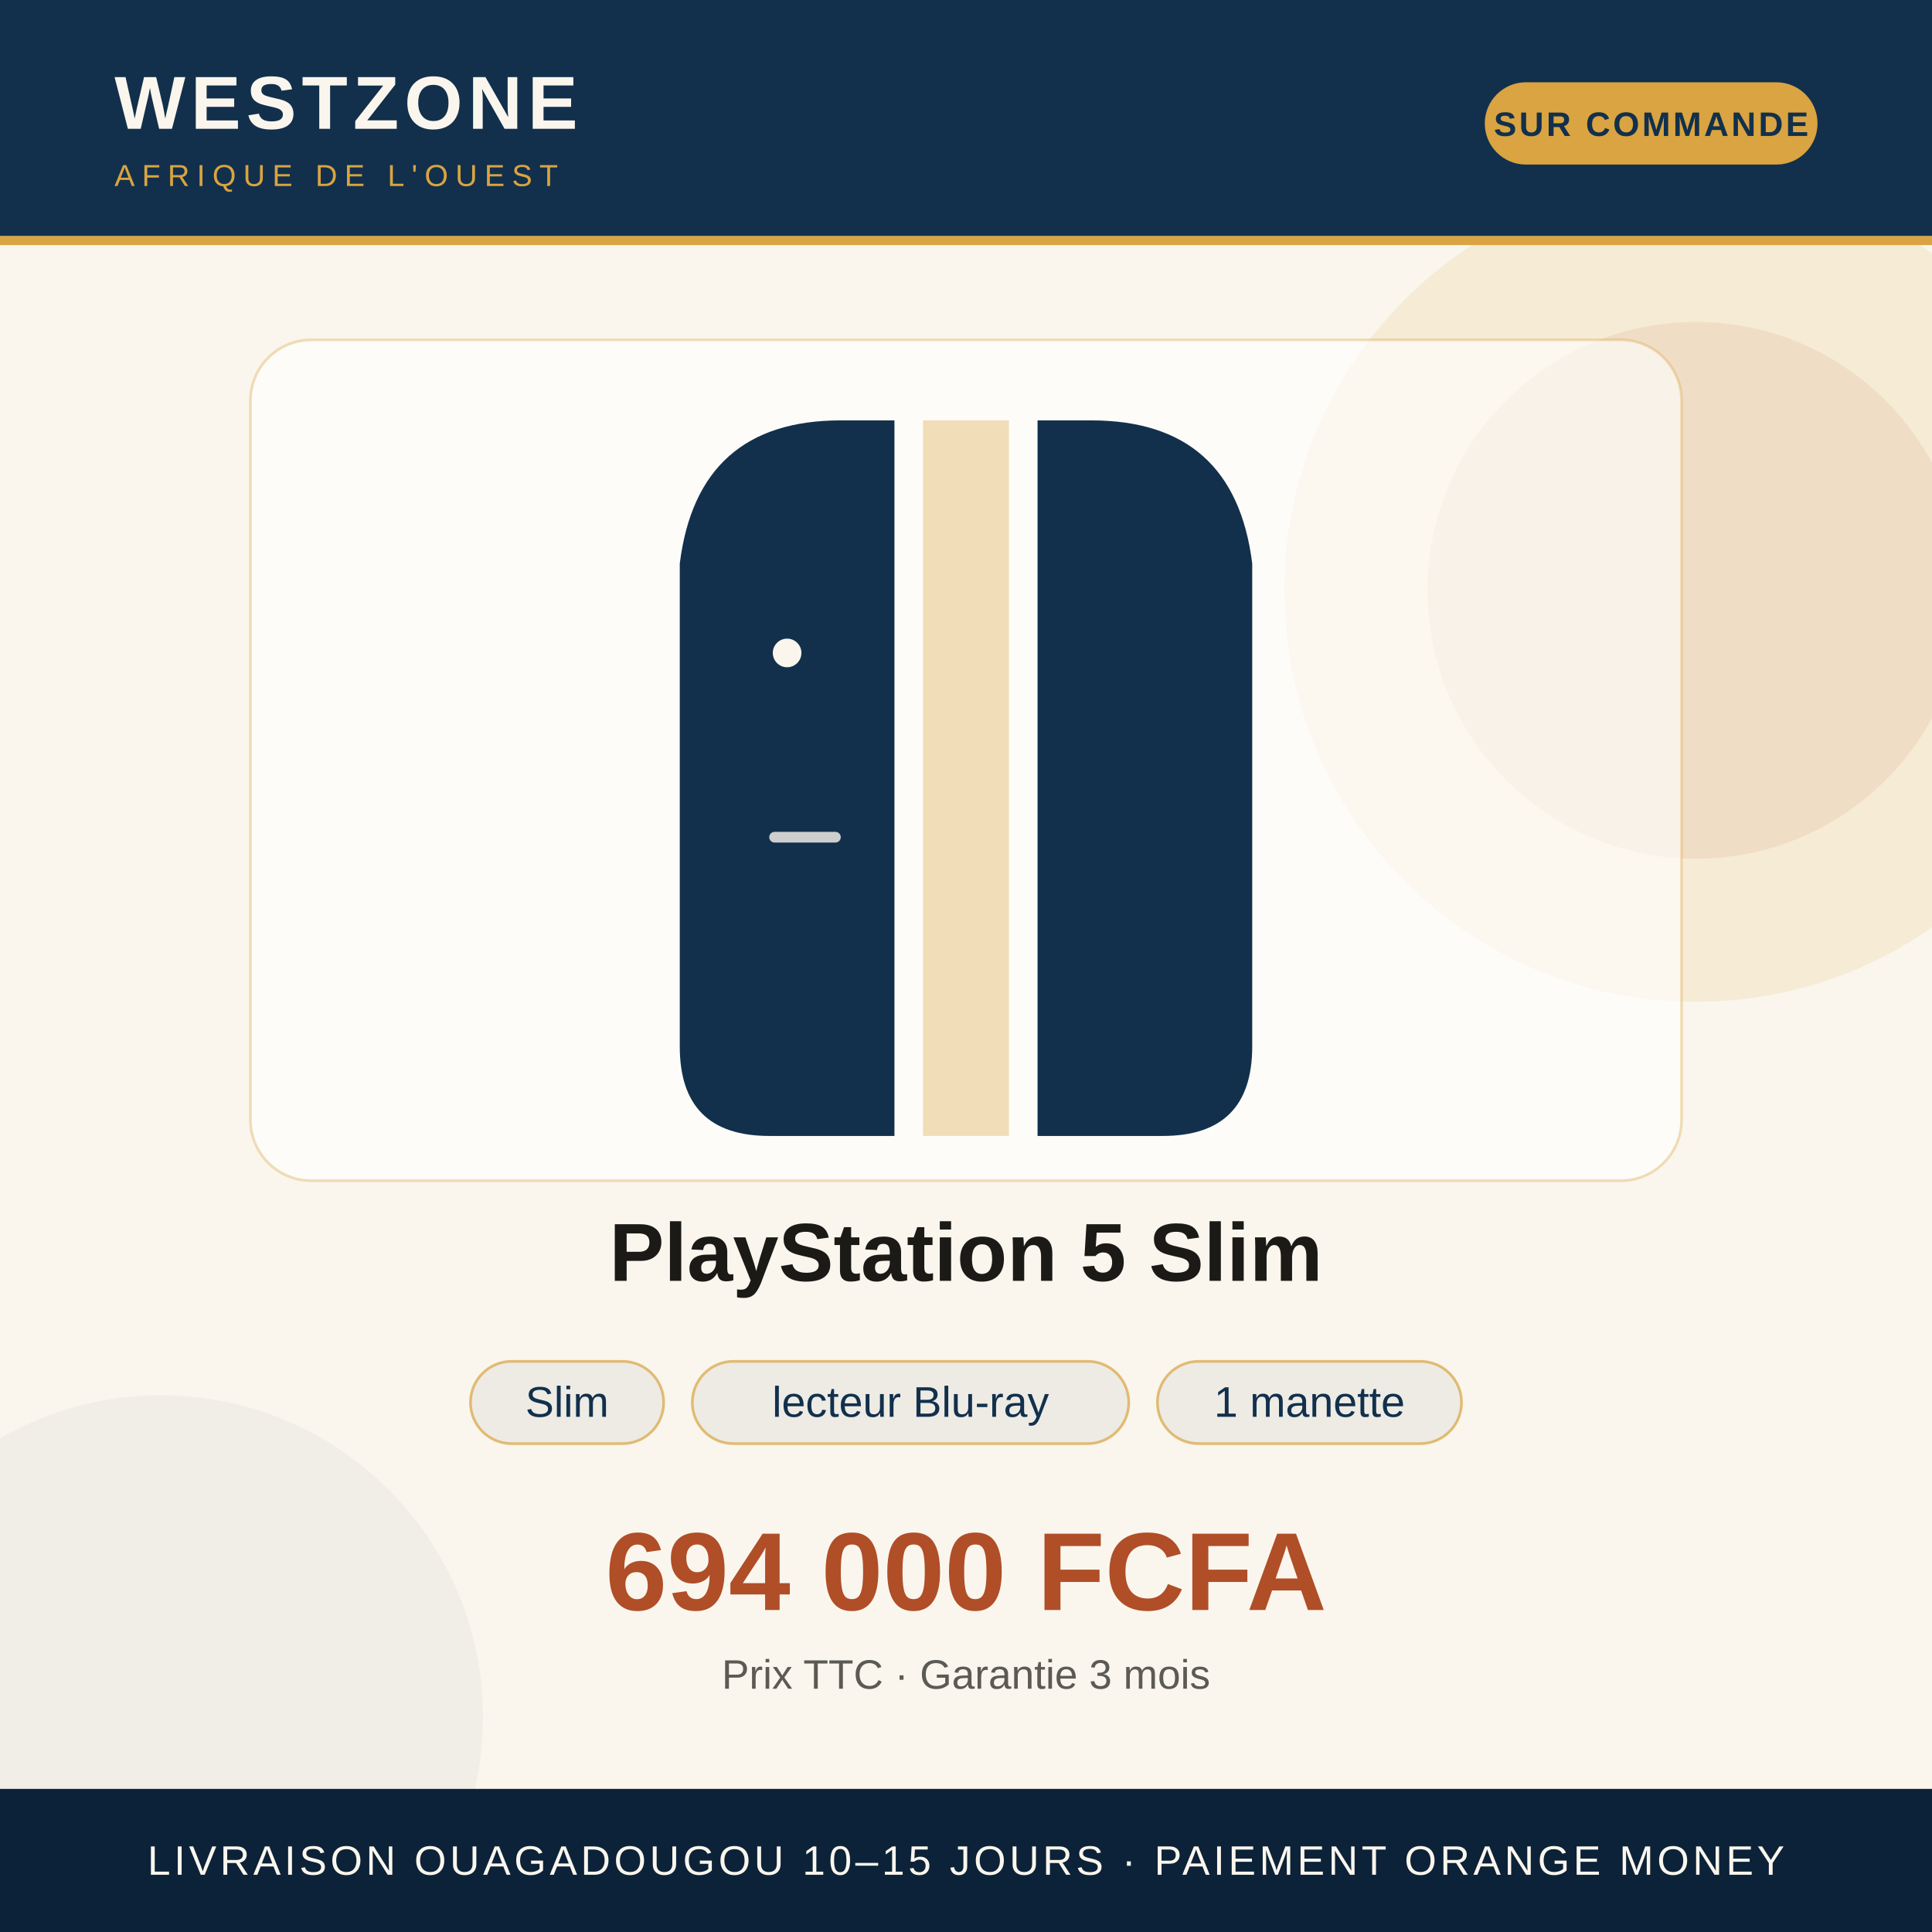
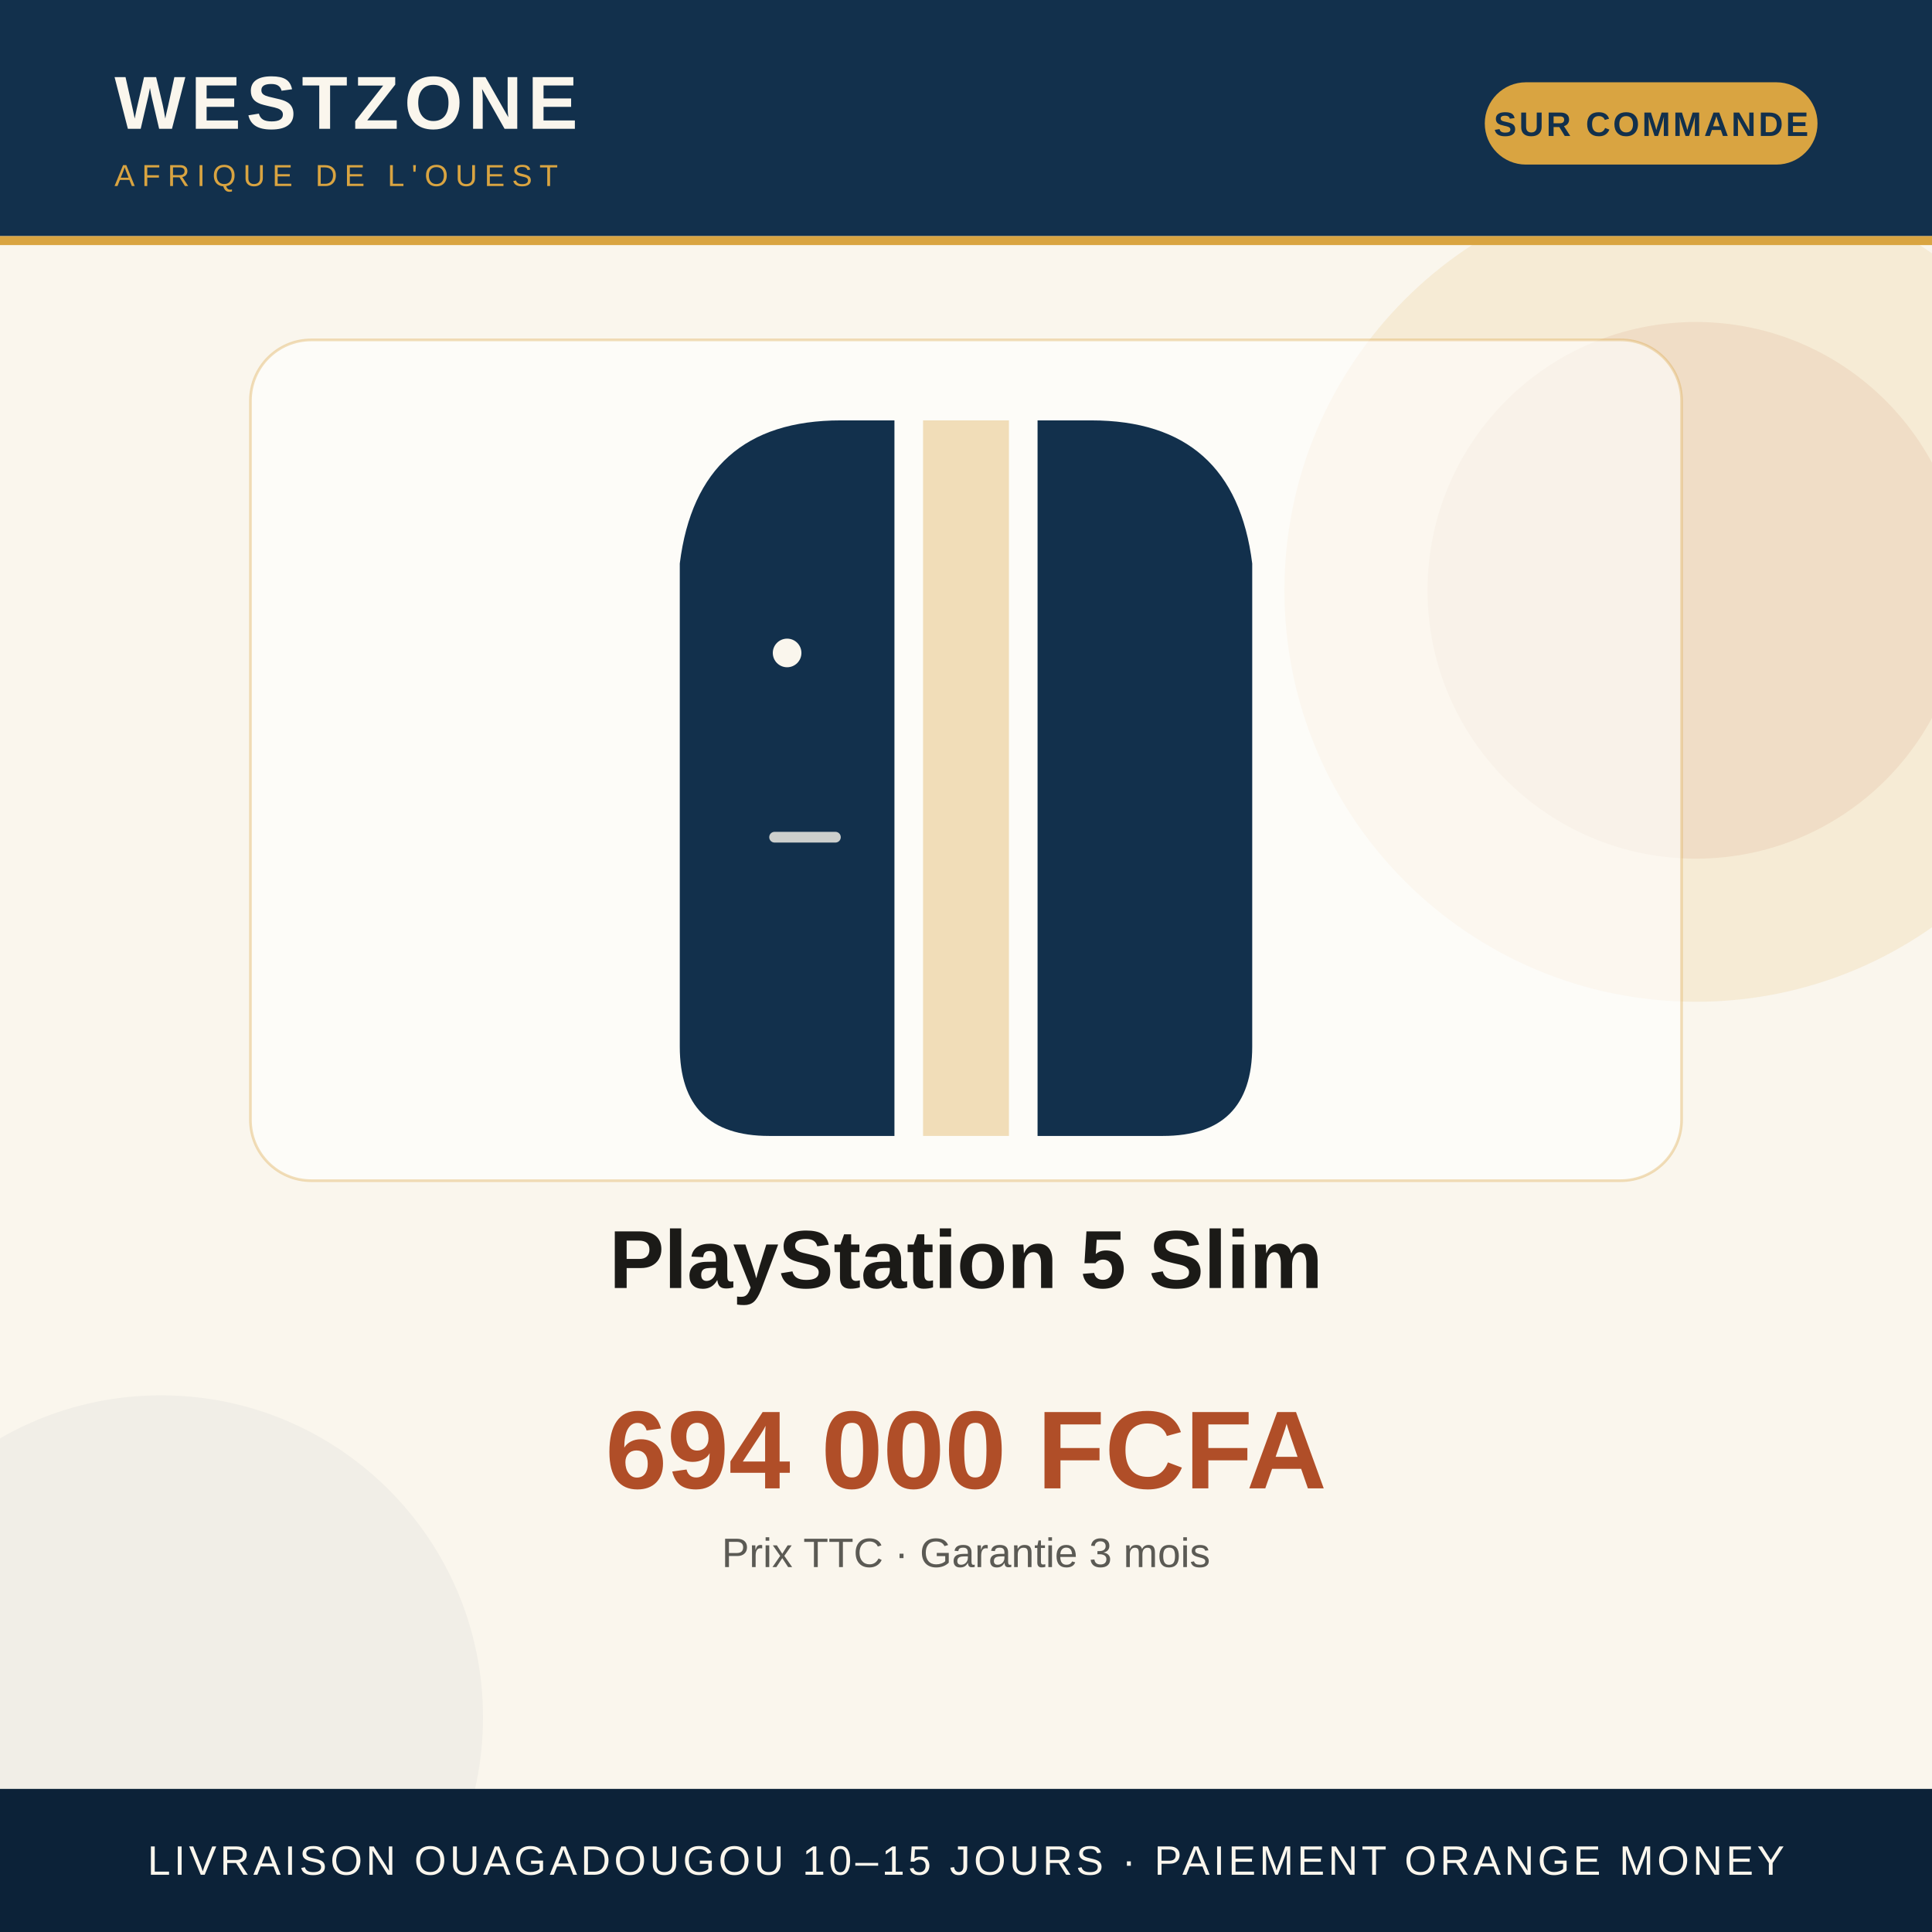
<svg xmlns="http://www.w3.org/2000/svg" width="1080" height="1080" viewBox="0 0 1080 1080">
  <defs>
    <clipPath id="belowHeader">
      <rect x="0" y="132" width="1080" height="868" />
    </clipPath>
  </defs>
  <rect width="1080" height="1080" fill="#FAF6ED" />
  <g clip-path="url(#belowHeader)">
    <circle cx="948" cy="330" r="230" fill="#D9A441" opacity="0.14" />
    <circle cx="948" cy="330" r="150" fill="#B04E28" opacity="0.09" />
    <circle cx="90" cy="960" r="180" fill="#12304C" opacity="0.04" />
  </g>
  <rect x="140" y="190" width="800" height="470" rx="34" fill="#FFFFFF" opacity="0.62" />
  <rect x="140" y="190" width="800" height="470" rx="34" fill="none" stroke="#D9A441" stroke-width="1.5" opacity="0.35" />
  <g transform="translate(540 425)">
    <path d="M-70 -190 Q-150 -190 -160 -110 L-160 160 Q-160 210 -110 210 L-40 210 L-40 -190 Z" fill="#12304C" />
    <path d="M70 -190 Q150 -190 160 -110 L160 160 Q160 210 110 210 L40 210 L40 -190 Z" fill="#12304C" />
    <rect x="-24" y="-190" width="48" height="400" fill="#D9A441" opacity="0.35" />
    <circle cx="-100" cy="-60" r="8" fill="#FAF6ED" />
    <rect x="-110" y="40" width="40" height="6" rx="3" fill="#FAF6ED" opacity="0.8" />
  </g>
-   <text x="540" y="716" text-anchor="middle" font-family="Arial, Helvetica, sans-serif" font-size="46" font-weight="700" fill="#1B1A17">PlayStation 5 Slim</text>
-   <rect x="263" y="761" width="108" height="46" rx="23" fill="#12304C" opacity="0.055" />
-   <rect x="263" y="761" width="108" height="46" rx="23" fill="none" stroke="#D9A441" stroke-width="1.5" opacity="0.7" />
-   <text x="317" y="792" text-anchor="middle" font-family="Arial, Helvetica, sans-serif" font-size="24" fill="#12304C">Slim</text>
-   <rect x="387" y="761" width="244" height="46" rx="23" fill="#12304C" opacity="0.055" />
-   <rect x="387" y="761" width="244" height="46" rx="23" fill="none" stroke="#D9A441" stroke-width="1.5" opacity="0.7" />
-   <text x="509" y="792" text-anchor="middle" font-family="Arial, Helvetica, sans-serif" font-size="24" fill="#12304C">lecteur Blu-ray</text>
-   <rect x="647" y="761" width="170" height="46" rx="23" fill="#12304C" opacity="0.055" />
-   <rect x="647" y="761" width="170" height="46" rx="23" fill="none" stroke="#D9A441" stroke-width="1.5" opacity="0.7" />
-   <text x="732" y="792" text-anchor="middle" font-family="Arial, Helvetica, sans-serif" font-size="24" fill="#12304C">1 manette</text>
-   <text x="540" y="900" text-anchor="middle" font-family="Arial, Helvetica, sans-serif" font-size="62" font-weight="700" fill="#B04E28">694 000 FCFA</text>
-   <text x="540" y="944" text-anchor="middle" font-family="Arial, Helvetica, sans-serif" font-size="23" fill="#5B5A54">Prix TTC · Garantie 3 mois</text>
+   <text x="540" y="720" text-anchor="middle" font-family="Arial, Helvetica, sans-serif" font-size="46" font-weight="700" fill="#1B1A17">PlayStation 5 Slim</text>
+   <text x="540" y="832" text-anchor="middle" font-family="Arial, Helvetica, sans-serif" font-size="62" font-weight="700" fill="#B04E28">694 000 FCFA</text>
+   <text x="540" y="876" text-anchor="middle" font-family="Arial, Helvetica, sans-serif" font-size="23" fill="#5B5A54">Prix TTC · Garantie 3 mois</text>
  <rect width="1080" height="132" fill="#12304C" />
  <rect y="132" width="1080" height="5" fill="#D9A441" />
  <text x="64" y="72" font-family="Arial, Helvetica, sans-serif" font-size="42" font-weight="700" letter-spacing="3" fill="#FAF6ED">WESTZONE</text>
  <text x="64" y="104" font-family="Arial, Helvetica, sans-serif" font-size="17" letter-spacing="4" fill="#D9A441">AFRIQUE DE L'OUEST</text>
  <rect x="830" y="46" width="186" height="46" rx="23" fill="#D9A441" />
  <text x="923" y="76" text-anchor="middle" font-family="Arial, Helvetica, sans-serif" font-size="19" font-weight="700" letter-spacing="1.5" fill="#12304C">SUR COMMANDE</text>
  <rect y="1000" width="1080" height="80" fill="#0C2238" />
  <text x="540" y="1048" text-anchor="middle" font-family="Arial, Helvetica, sans-serif" font-size="23" letter-spacing="2" fill="#FAF6ED">LIVRAISON OUAGADOUGOU 10–15 JOURS · PAIEMENT ORANGE MONEY</text>
</svg>
